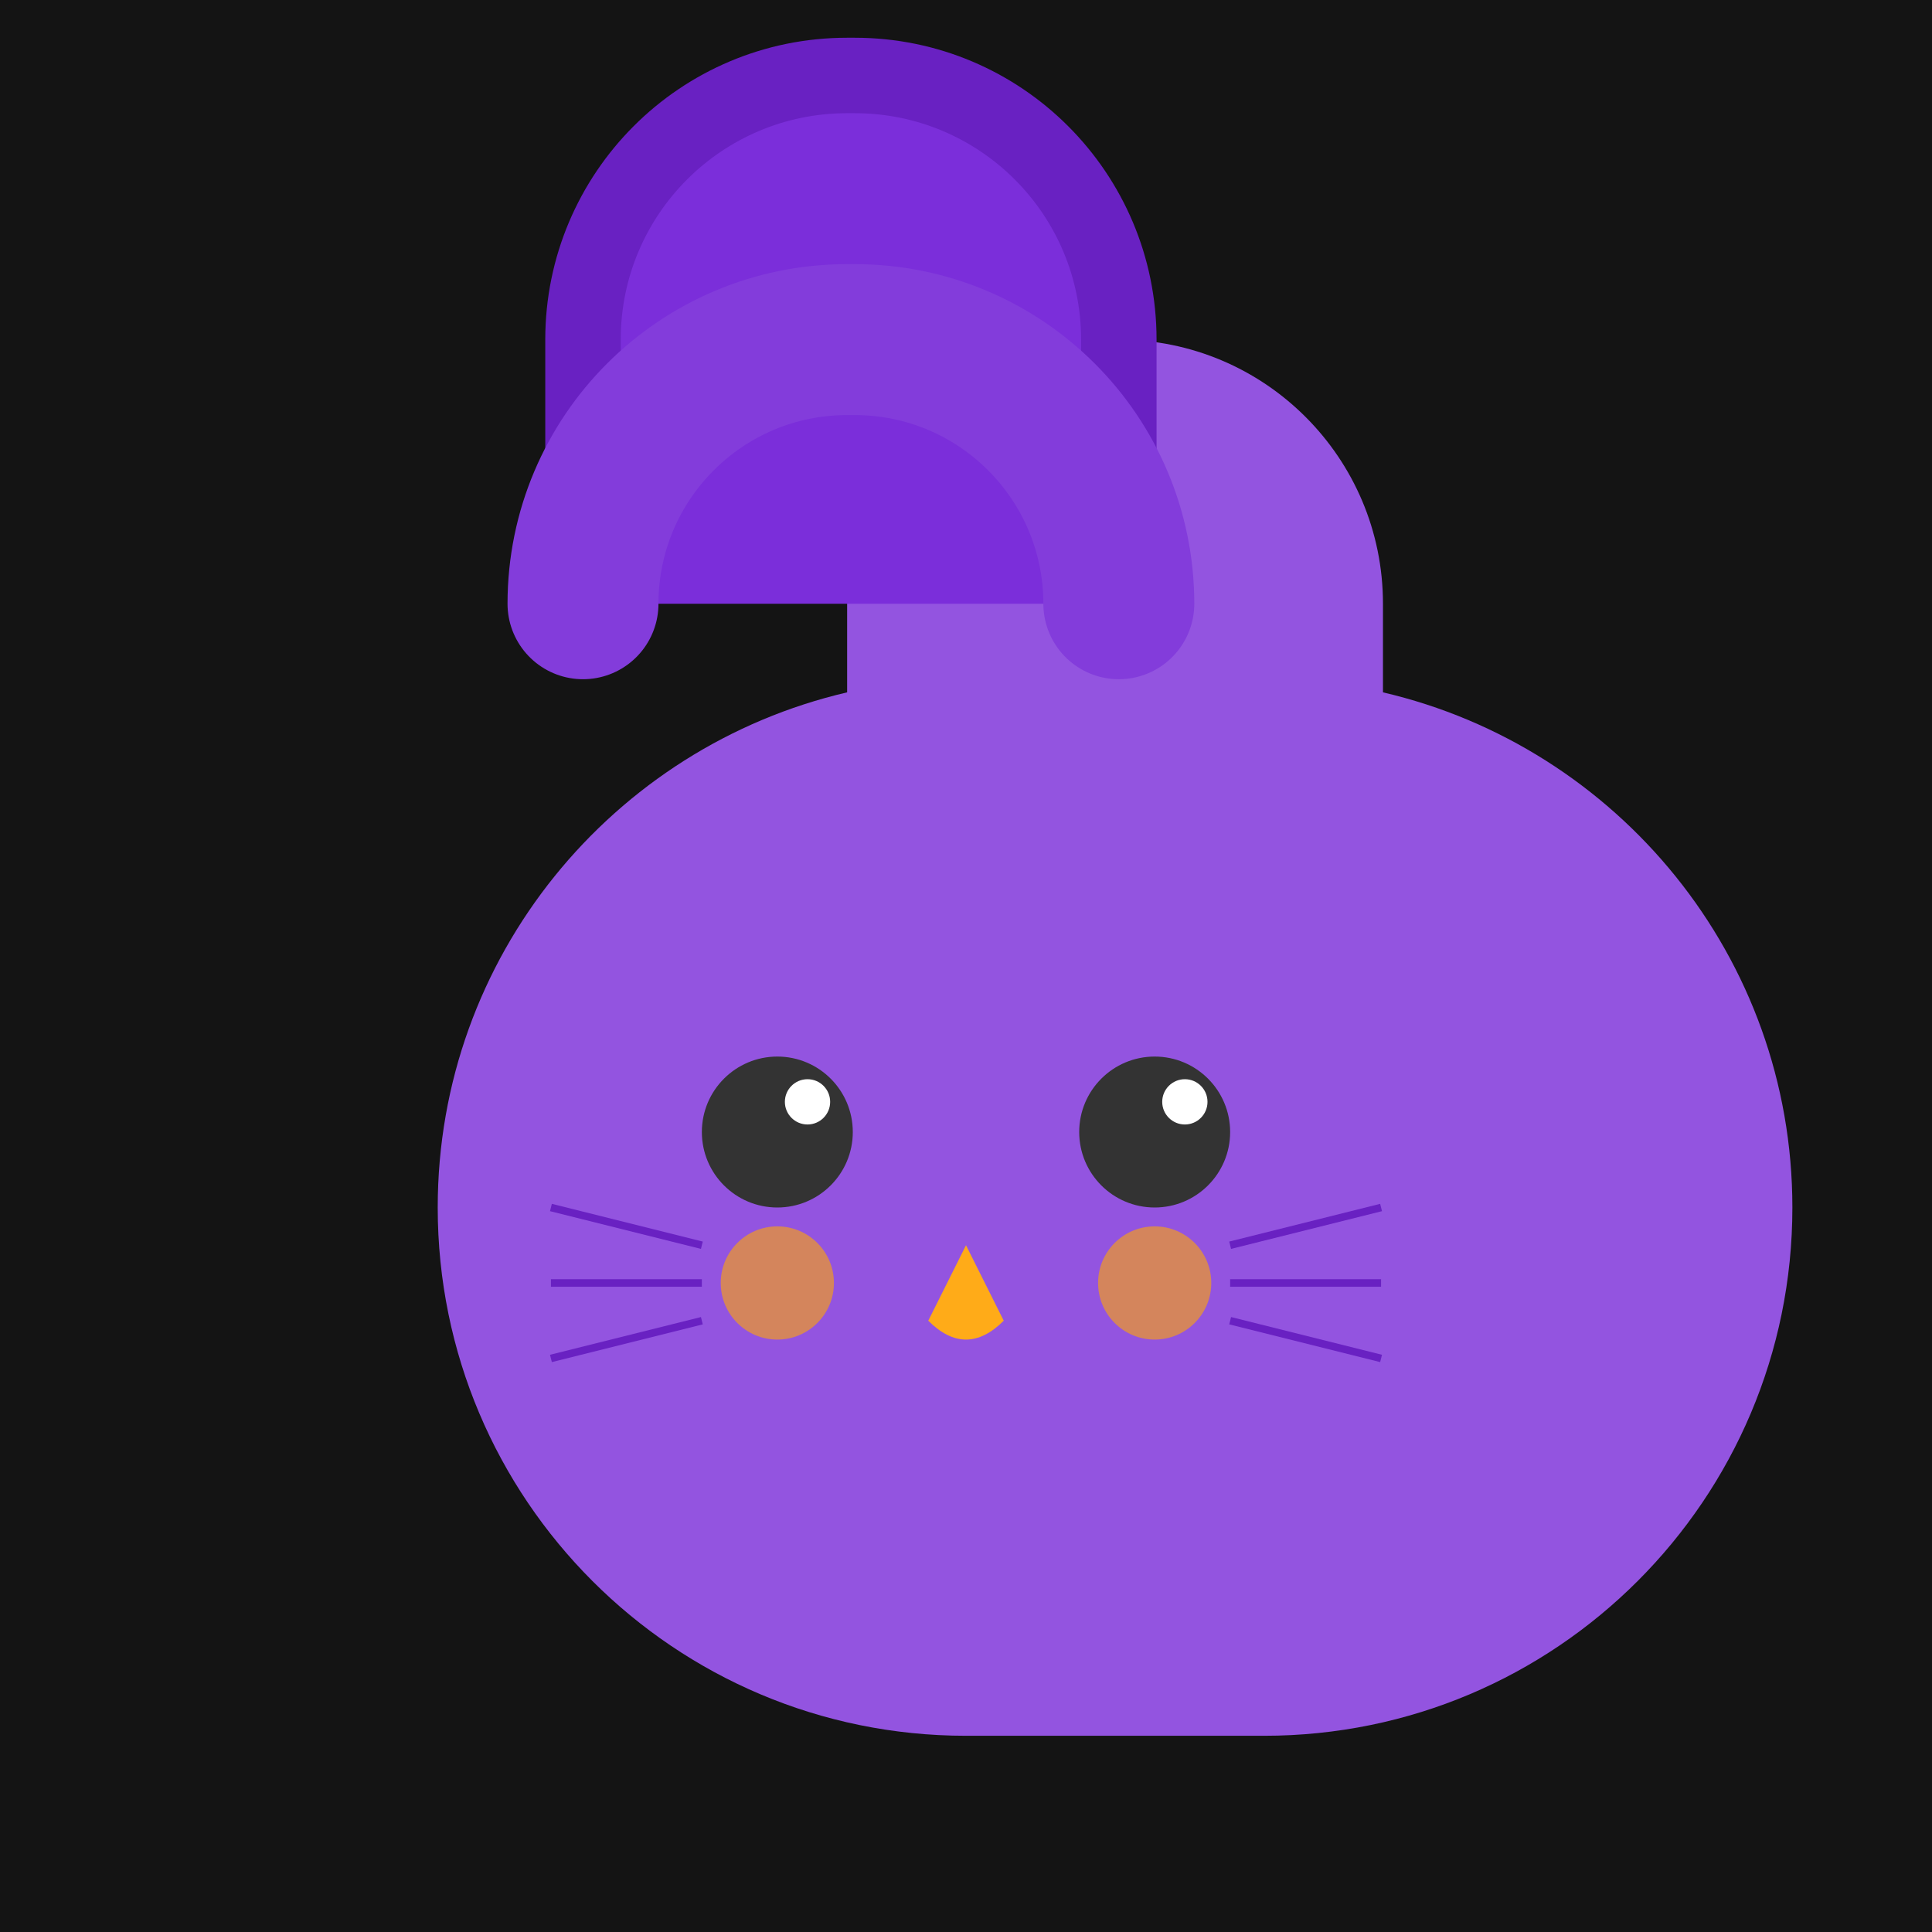
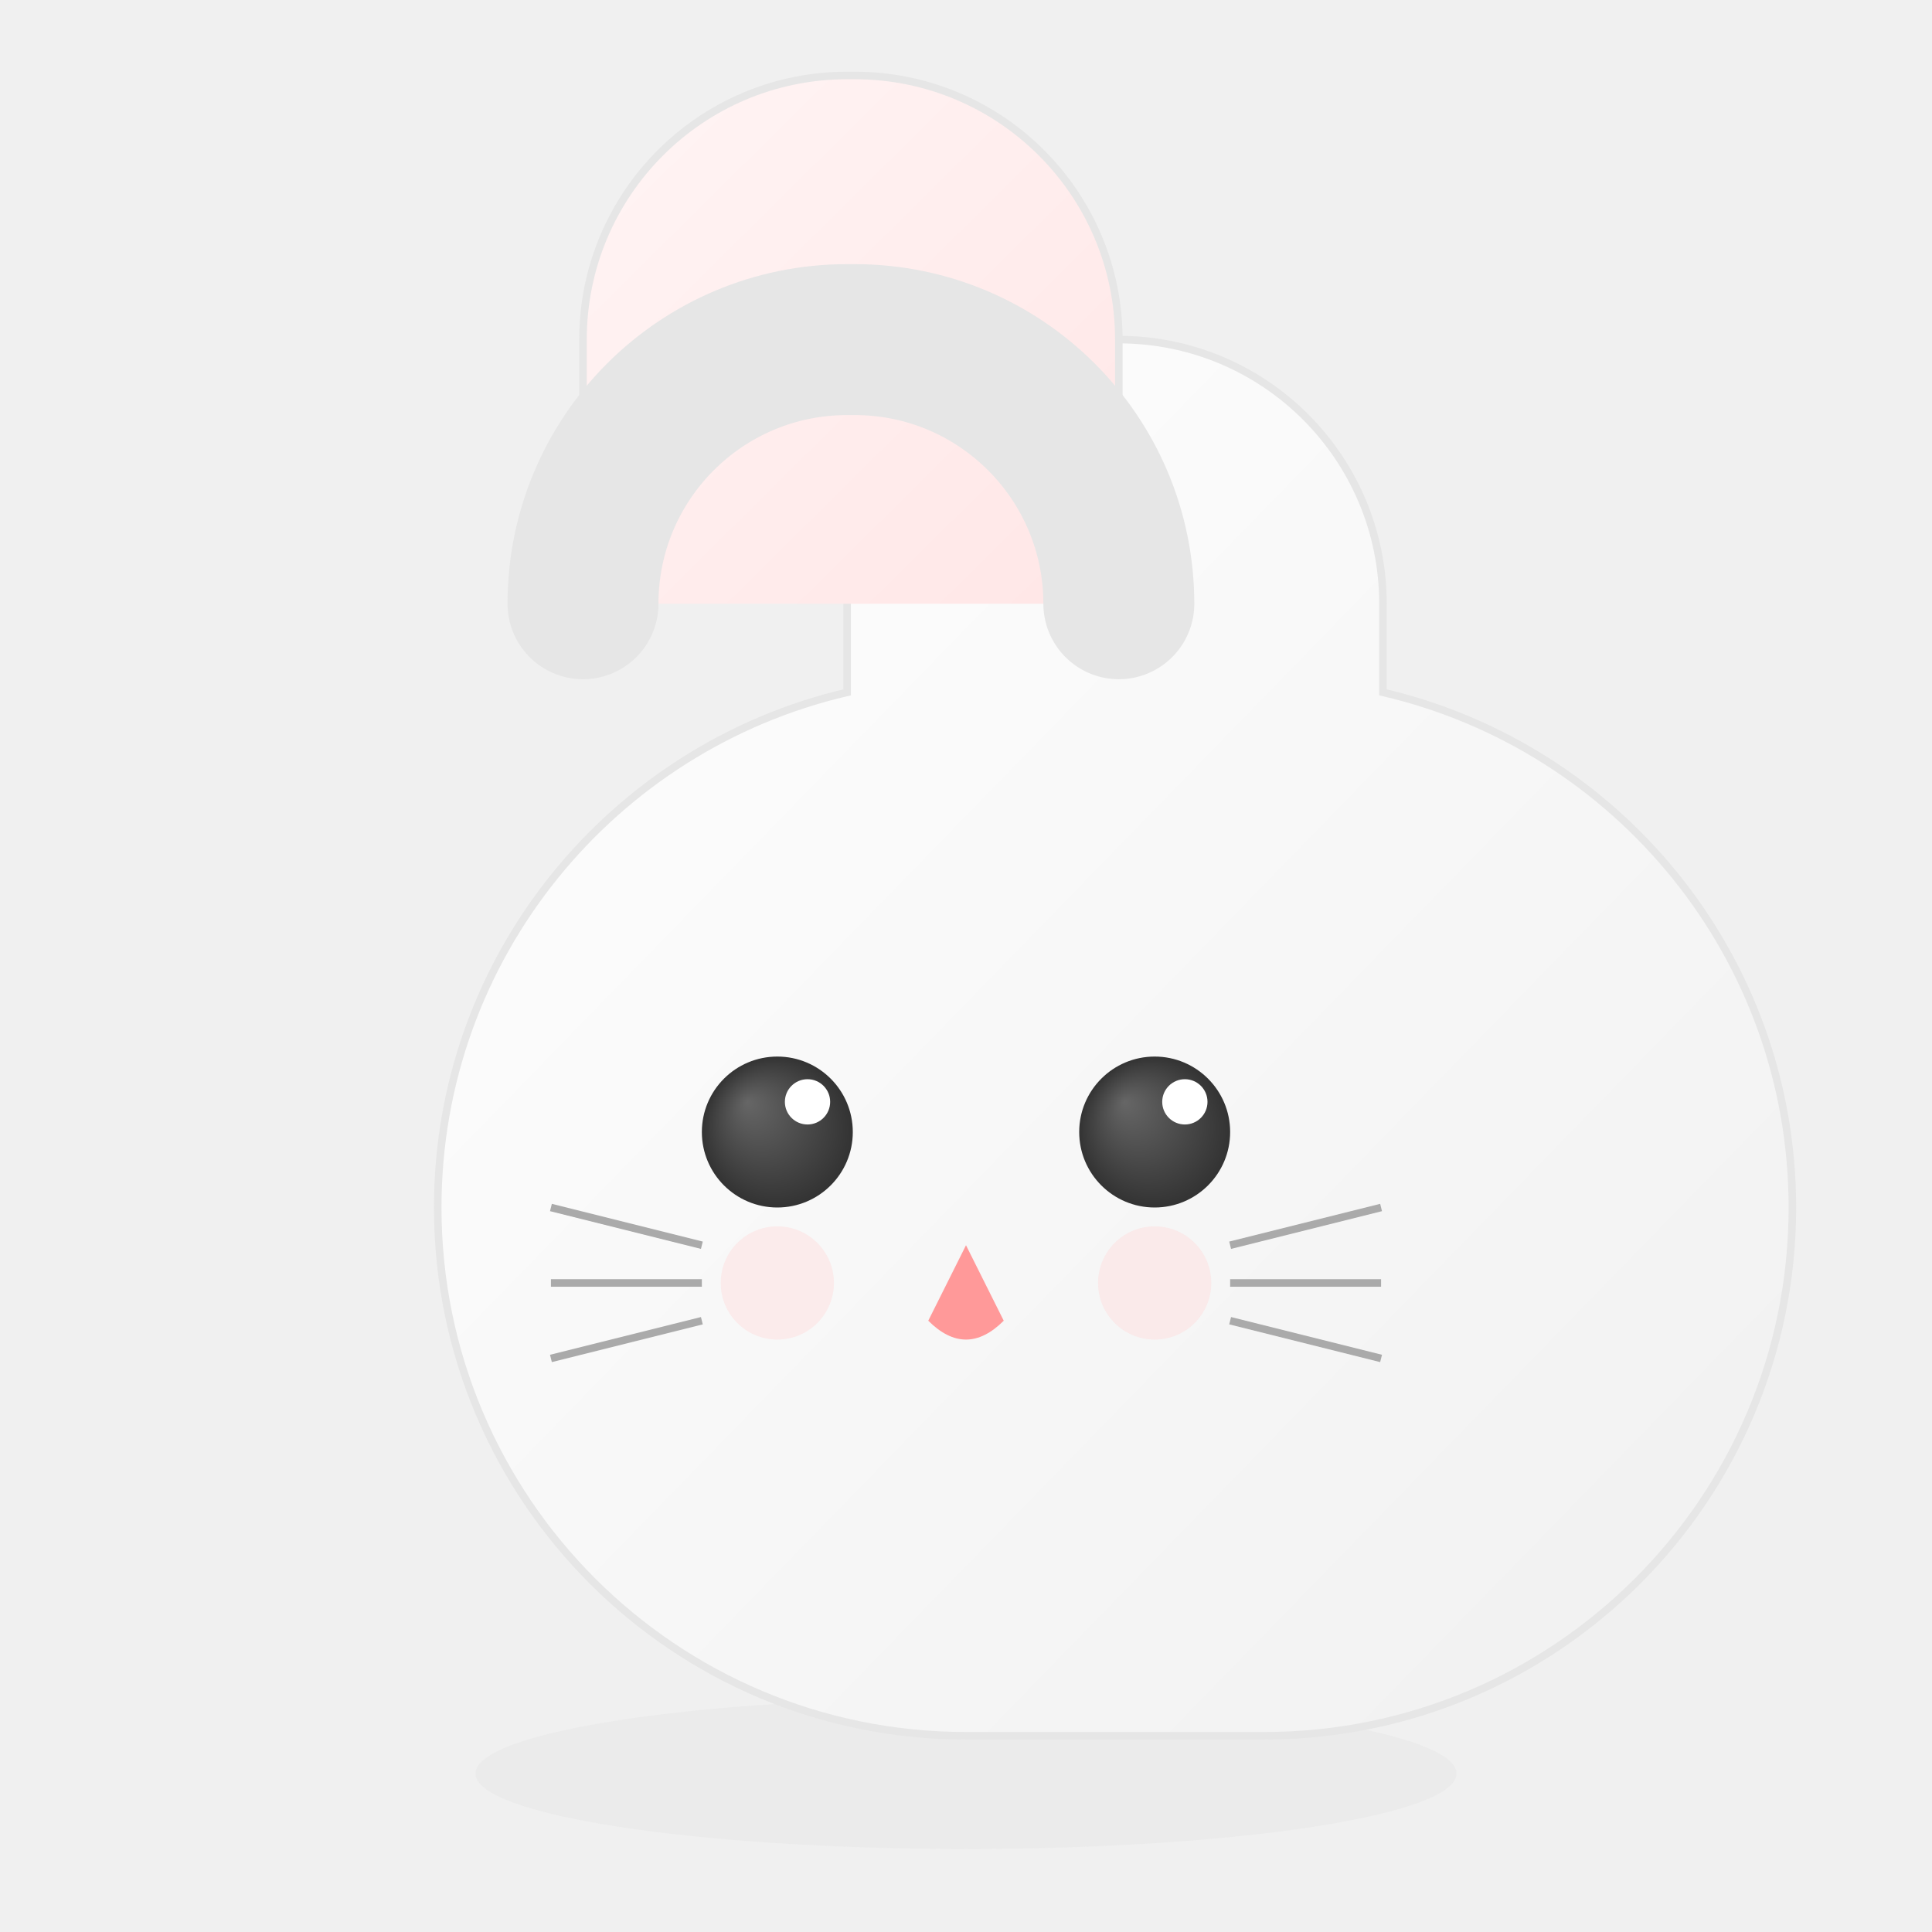
<svg xmlns="http://www.w3.org/2000/svg" viewBox="0 0 512 512">
-   <rect width="1000" height="1000" fill="rgb(20, 20, 20)" />
-   <path d="M256 460c-77.32 0-140-62.68-140-140 0-66.45 46.37-122.06 108.5-136.52V160c0-38.66 31.34-70 70-70h2c38.66 0 70 31.34 70 70v23.48C428.63 197.94 475 253.55 475 320c0 77.32-62.68 140-140 140z" fill="#9354e0" />
-   <path d="M296.5 160v-70c0-38.66-31.34-70-70-70h-2c-38.66 0-70 31.34-70 70v70" fill="#7b2eda" stroke="#6921c2" stroke-width="20" />
-   <path d="M154.5 160c0-38.66 31.34-70 70-70h2c38.66 0 70 31.34 70 70" fill="none" stroke="#833cdb" stroke-width="40" stroke-linecap="round" />
-   <circle cx="206" cy="300" r="20" fill="#333333" />
-   <circle cx="306" cy="300" r="20" fill="#333333" />
+   <ellipse cx="256" cy="470" rx="130" ry="20" fill="#E0E0E0" opacity="0.3" />
+   <defs>
+     <linearGradient id="headGradient" x1="0%" y1="0%" x2="100%" y2="100%">
+       <stop offset="0%" style="stop-color:#FFFFFF" />
+       <stop offset="100%" style="stop-color:#F0F0F0" />
+     </linearGradient>
+   </defs>
+   <path d="M256 460c-77.32 0-140-62.68-140-140 0-66.45 46.37-122.06 108.5-136.52V160c0-38.66 31.34-70 70-70h2c38.66 0 70 31.34 70 70v23.48C428.63 197.94 475 253.55 475 320c0 77.32-62.68 140-140 140z" fill="url(#headGradient)" stroke="#E6E6E6" stroke-width="2" />
+   <defs>
+     <linearGradient id="earGradient" x1="0%" y1="0%" x2="100%" y2="100%">
+       <stop offset="0%" style="stop-color:#FFF5F5" />
+       <stop offset="100%" style="stop-color:#FFE6E6" />
+     </linearGradient>
+   </defs>
+   <path d="M296.5 160v-70c0-38.66-31.34-70-70-70h-2c-38.66 0-70 31.34-70 70v70" fill="url(#earGradient)" stroke="#E6E6E6" stroke-width="2" />
+   <path d="M154.5 160c0-38.66 31.34-70 70-70h2c38.66 0 70 31.34 70 70" fill="none" stroke="#E6E6E6" stroke-width="40" stroke-linecap="round" />
+   <defs>
+     <radialGradient id="eyeGradient" cx="50%" cy="50%" r="50%" fx="30%" fy="30%">
+       <stop offset="0%" style="stop-color:#666666" />
+       <stop offset="100%" style="stop-color:#333333" />
+     </radialGradient>
+   </defs>
+   <circle cx="206" cy="300" r="20" fill="url(#eyeGradient)" />
+   <circle cx="306" cy="300" r="20" fill="url(#eyeGradient)" />
  <circle cx="214" cy="292" r="6" fill="#FFFFFF" />
  <circle cx="314" cy="292" r="6" fill="#FFFFFF" />
-   <path d="M256 330 L246 350 Q256 360 266 350 Z" fill="#ffab18" />
-   <circle cx="206" cy="340" r="15" fill="#ffa503" opacity="0.6" />
-   <circle cx="306" cy="340" r="15" fill="#ffa503" opacity="0.6" />
-   <line x1="186" y1="330" x2="146" y2="320" stroke="#6921c2" stroke-width="2" />
-   <line x1="186" y1="340" x2="146" y2="340" stroke="#6921c2" stroke-width="2" />
-   <line x1="186" y1="350" x2="146" y2="360" stroke="#6921c2" stroke-width="2" />
-   <line x1="326" y1="330" x2="366" y2="320" stroke="#6921c2" stroke-width="2" />
-   <line x1="326" y1="340" x2="366" y2="340" stroke="#6921c2" stroke-width="2" />
-   <line x1="326" y1="350" x2="366" y2="360" stroke="#6921c2" stroke-width="2" />
+   <path d="M256 330 L246 350 Q256 360 266 350 Z" fill="#FF9999" />
+   <circle cx="206" cy="340" r="15" fill="#FFD6D6" opacity="0.4" />
+   <circle cx="306" cy="340" r="15" fill="#FFD6D6" opacity="0.4" />
+   <line x1="186" y1="330" x2="146" y2="320" stroke="#AAAAAA" stroke-width="2" />
+   <line x1="186" y1="340" x2="146" y2="340" stroke="#AAAAAA" stroke-width="2" />
+   <line x1="186" y1="350" x2="146" y2="360" stroke="#AAAAAA" stroke-width="2" />
+   <line x1="326" y1="330" x2="366" y2="320" stroke="#AAAAAA" stroke-width="2" />
+   <line x1="326" y1="340" x2="366" y2="340" stroke="#AAAAAA" stroke-width="2" />
+   <line x1="326" y1="350" x2="366" y2="360" stroke="#AAAAAA" stroke-width="2" />
</svg>
